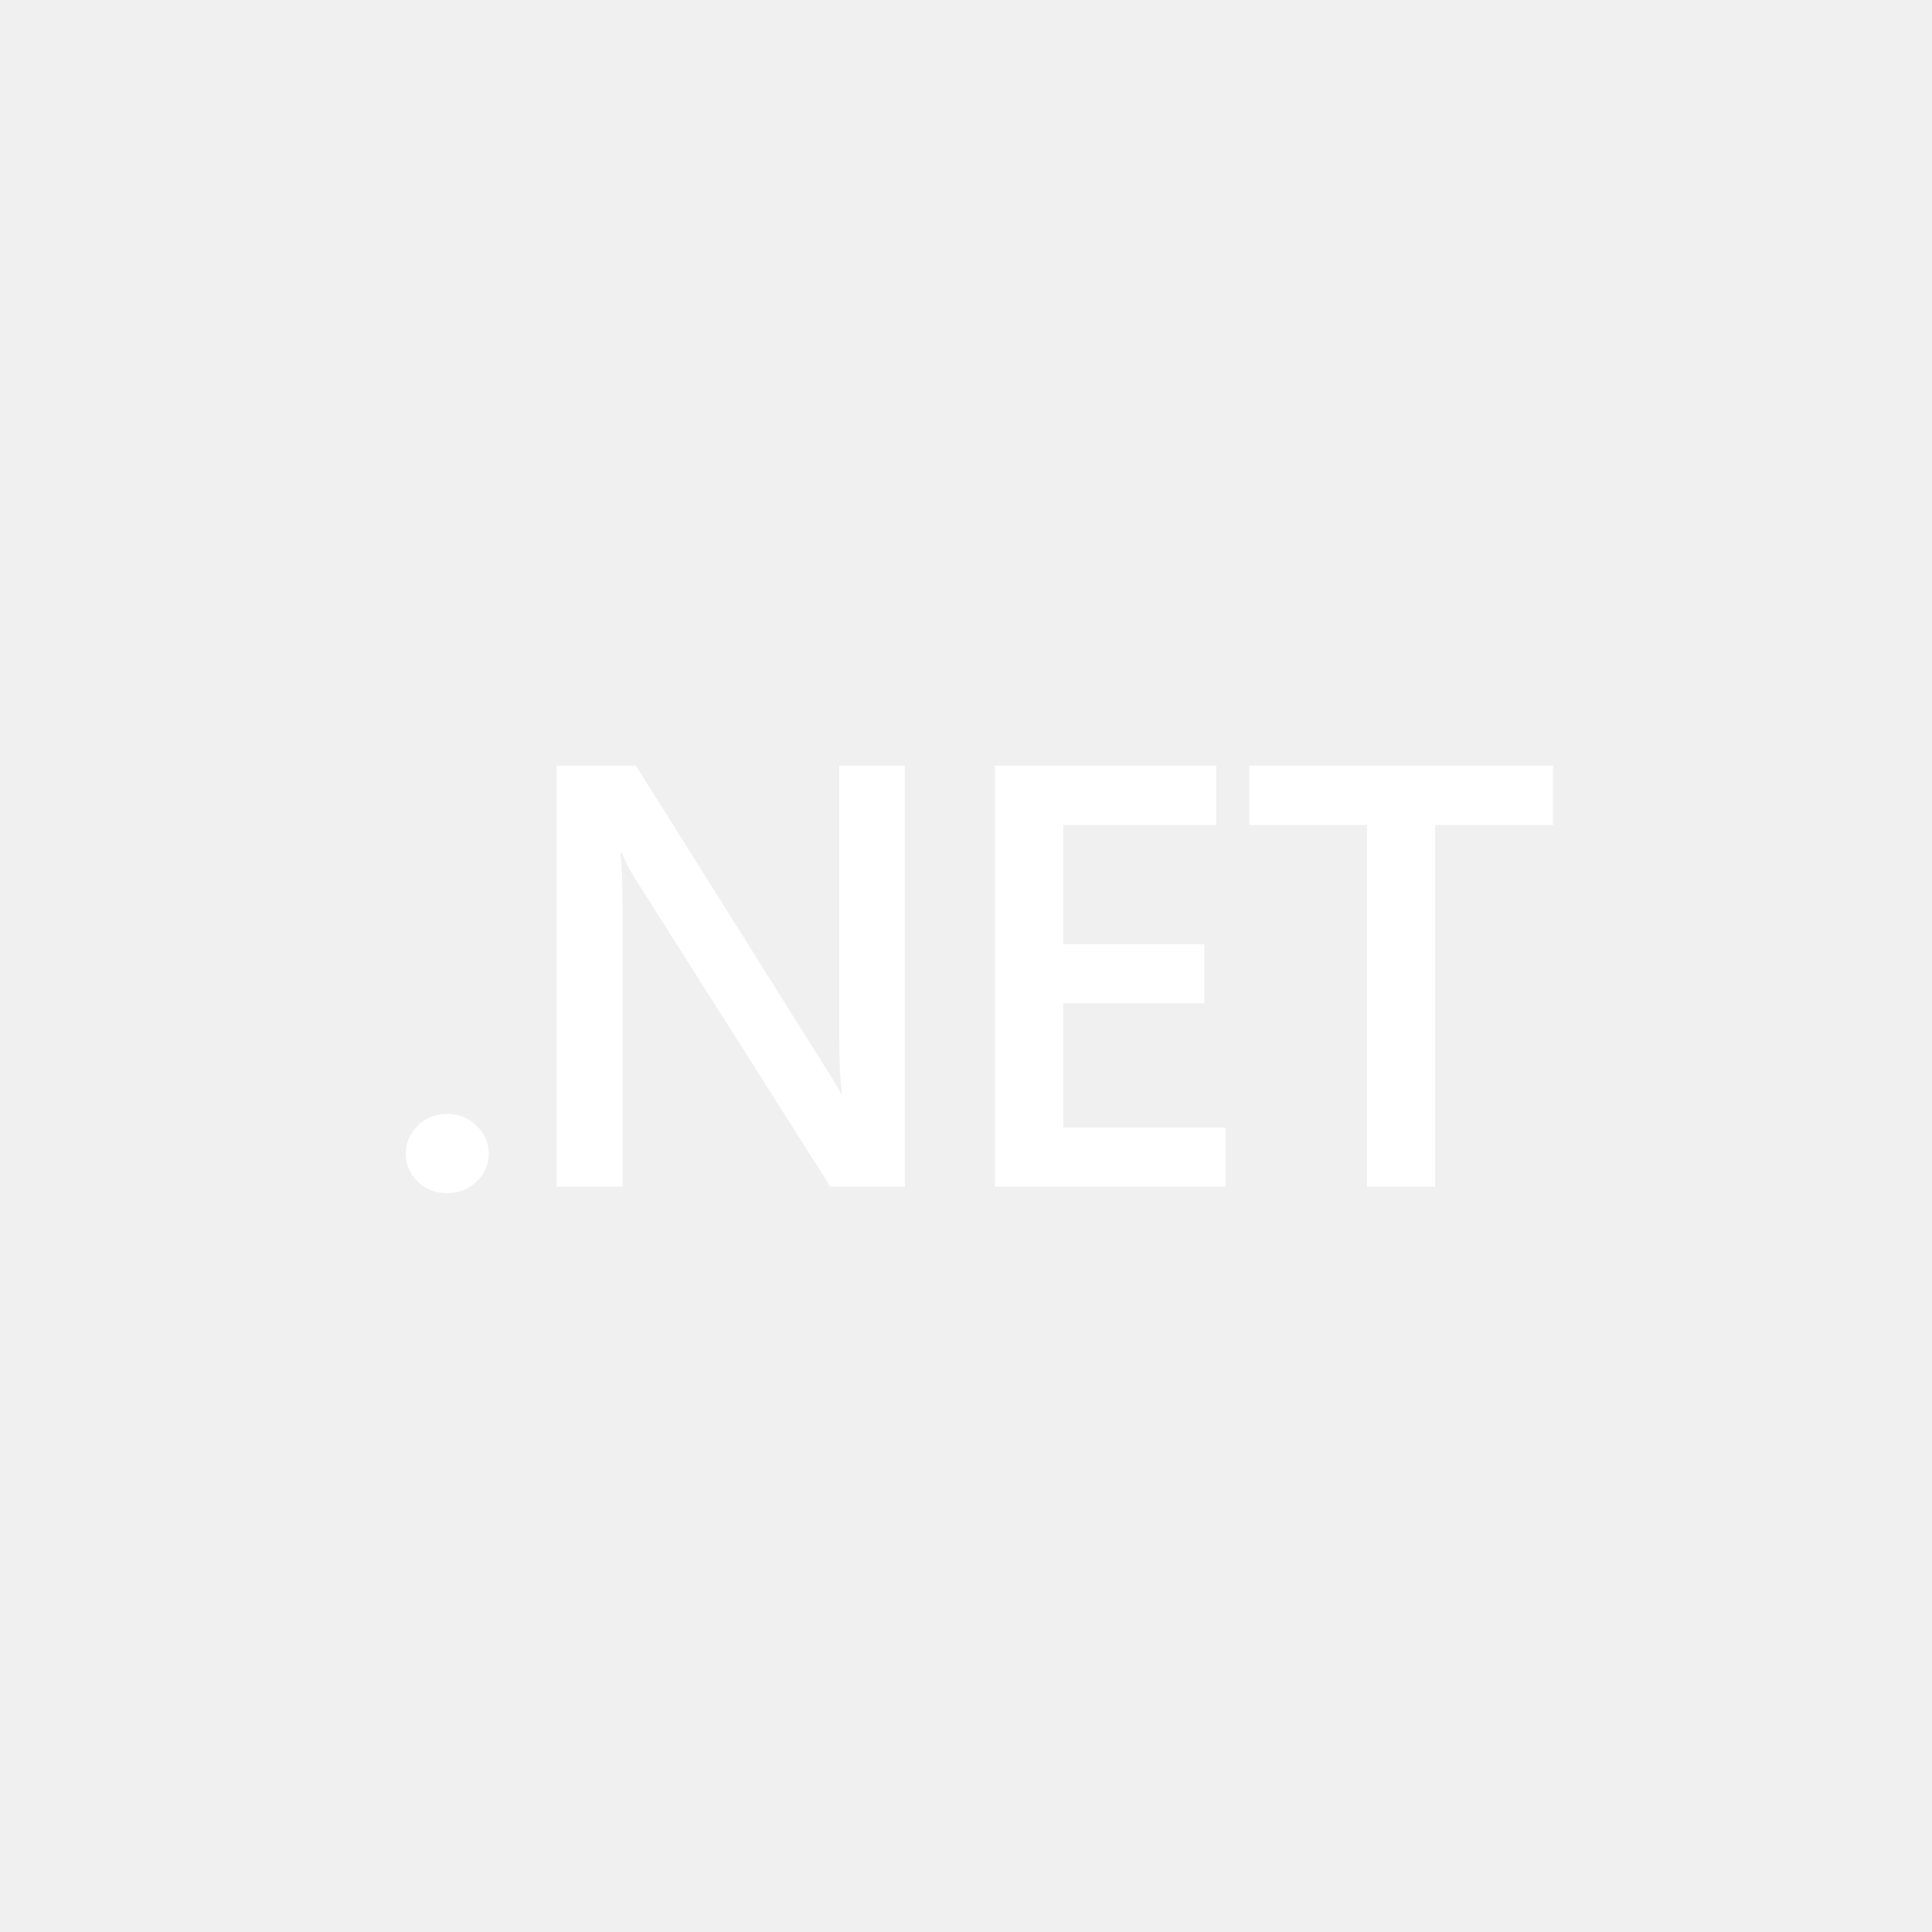
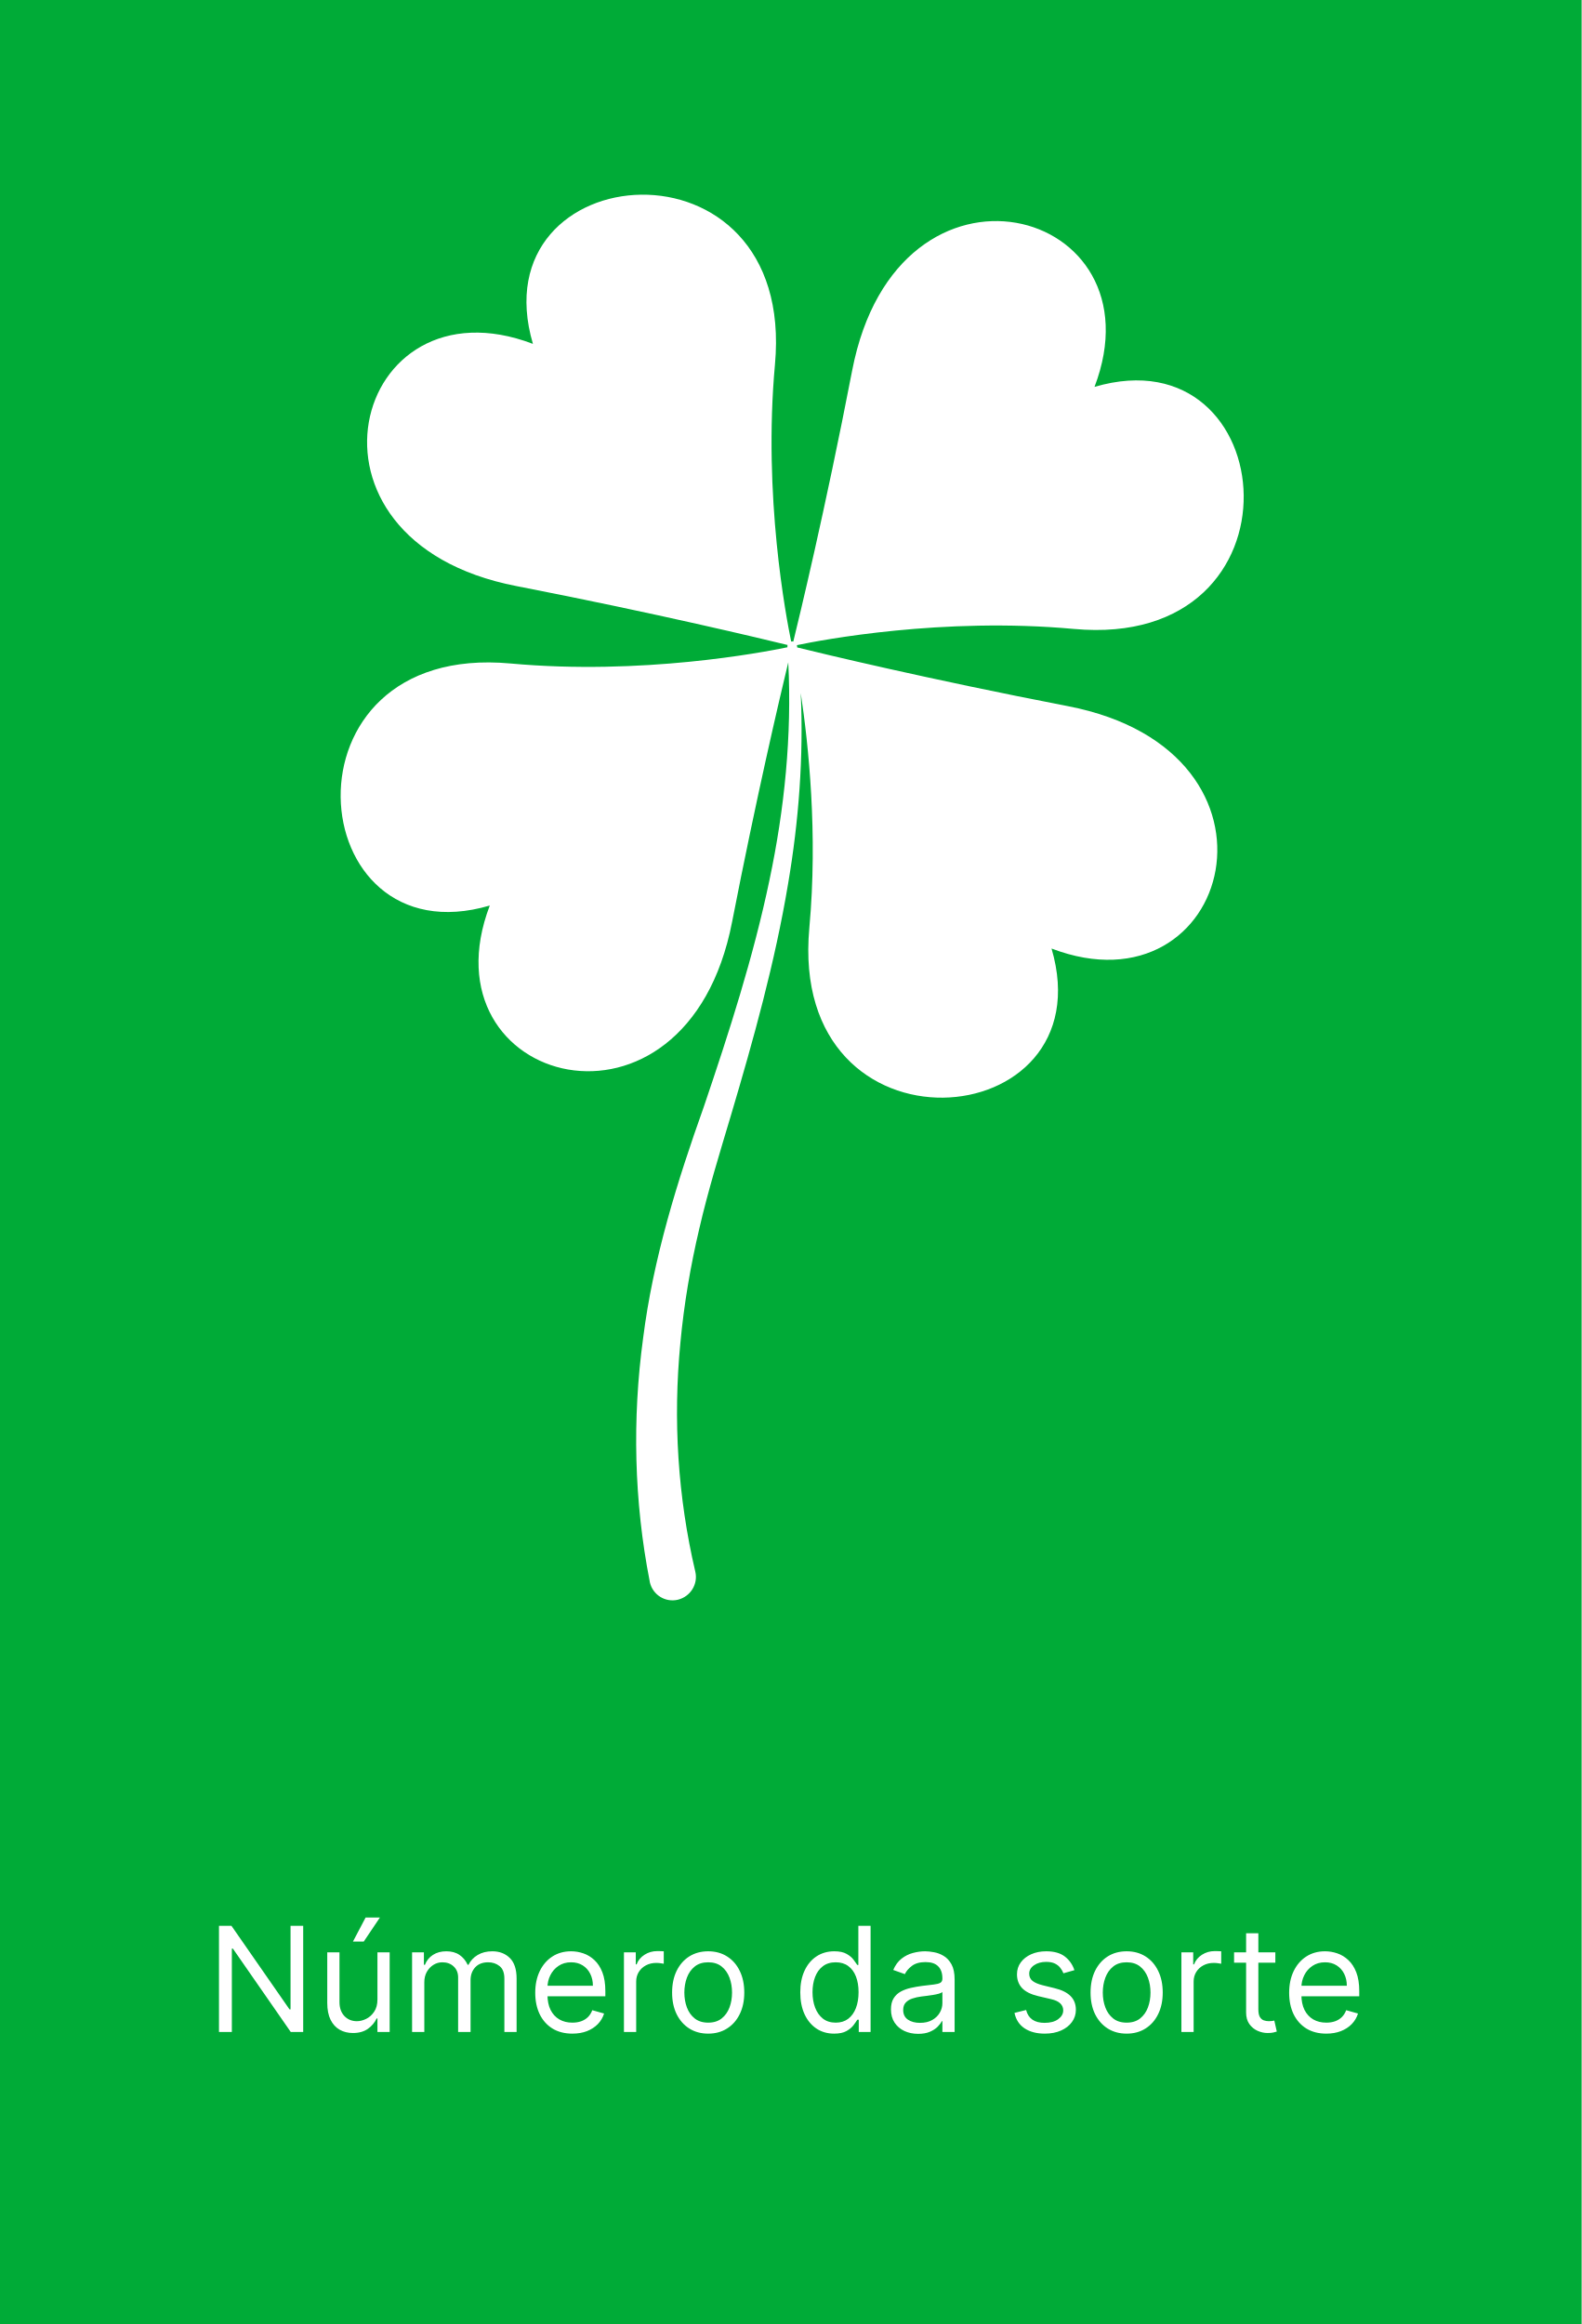
- <svg xmlns="http://www.w3.org/2000/svg" width="456" height="456" viewBox="0 0 456 456" version="1.1" xml:space="preserve" style="fill-rule:evenodd;clip-rule:evenodd;stroke-linejoin:round;stroke-miterlimit:2;">
-   <path d="m 105.5,281.609 c -2.703,0 -5.001,-0.9 -6.893,-2.702 -1.892,-1.848 -2.838,-4.042 -2.838,-6.582 0,-2.587 0.946,-4.804 2.838,-6.652 1.892,-1.848 4.19,-2.772 6.893,-2.772 2.748,0 5.068,0.924 6.96,2.772 1.937,1.848 2.906,4.064 2.906,6.652 0,2.54 -0.968,4.734 -2.906,6.582 -1.892,1.802 -4.212,2.702 -6.96,2.702 z" style="fill:#ffffff;fill-rule:nonzero;stroke-width:0.838" />
-   <path d="M 213.561,280.084 H 195.99 L 149.7,207.054 c -1.171,-1.848 -2.14,-3.765 -2.906,-5.751 h -0.406 c 0.361,2.125 0.541,6.675 0.541,13.65 v 65.132 h -15.543 v -99.36 h 18.719 l 44.737,71.298 c 1.892,2.957 3.109,4.989 3.649,6.098 h 0.27 c -0.45,-2.632 -0.676,-7.09 -0.676,-13.373 v -64.023 h 15.476 z" style="fill:#ffffff;fill-rule:nonzero;stroke-width:0.838" />
-   <path d="m 289.251,280.084 h -54.401 v -99.36 h 52.238 v 13.997 h -36.154 v 28.131 h 33.316 v 13.927 h -33.316 v 29.378 h 38.316 z" style="fill:#ffffff;fill-rule:nonzero;stroke-width:0.838" />
-   <path d="M 366.565,194.721 H 338.722 v 85.363 h -16.084 v -85.363 h -27.775 v -13.997 h 71.701 z" style="fill:#ffffff;fill-rule:nonzero;stroke-width:0.838" />
+ <svg xmlns="http://www.w3.org/2000/svg" width="130" height="191" viewBox="0 0 130 191" fill="none">
+   <rect width="130" height="191" fill="#00AB37" />
+   <path d="M24.921 158.273V167H23.898L19.142 160.148H19.057V167H18V158.273H19.023L23.796 165.142H23.881V158.273H24.921ZM31.024 164.324V160.455H32.029V167H31.024V165.892H30.956C30.802 166.224 30.564 166.507 30.24 166.74C29.916 166.97 29.507 167.085 29.012 167.085C28.603 167.085 28.24 166.996 27.922 166.817C27.603 166.635 27.353 166.362 27.172 165.999C26.99 165.632 26.899 165.17 26.899 164.614V160.455H27.904V164.545C27.904 165.023 28.038 165.403 28.305 165.688C28.575 165.972 28.919 166.114 29.336 166.114C29.586 166.114 29.841 166.05 30.099 165.922C30.36 165.794 30.579 165.598 30.755 165.334C30.934 165.07 31.024 164.733 31.024 164.324ZM29.012 159.568L30.052 157.591H31.228L29.899 159.568H29.012ZM33.871 167V160.455H34.843V161.477H34.928C35.065 161.128 35.285 160.857 35.589 160.663C35.893 160.467 36.258 160.369 36.684 160.369C37.116 160.369 37.475 160.467 37.762 160.663C38.052 160.857 38.278 161.128 38.44 161.477H38.508C38.675 161.139 38.927 160.871 39.262 160.672C39.597 160.47 39.999 160.369 40.468 160.369C41.053 160.369 41.532 160.553 41.904 160.919C42.276 161.283 42.462 161.849 42.462 162.619V167H41.457V162.619C41.457 162.136 41.325 161.791 41.06 161.584C40.796 161.376 40.485 161.273 40.127 161.273C39.667 161.273 39.31 161.412 39.057 161.69C38.805 161.966 38.678 162.315 38.678 162.739V167H37.656V162.517C37.656 162.145 37.535 161.845 37.293 161.618C37.052 161.388 36.741 161.273 36.36 161.273C36.099 161.273 35.854 161.342 35.627 161.482C35.403 161.621 35.221 161.814 35.082 162.061C34.945 162.305 34.877 162.588 34.877 162.909V167H33.871ZM47.045 167.136C46.415 167.136 45.871 166.997 45.413 166.719C44.959 166.438 44.608 166.045 44.361 165.543C44.117 165.037 43.994 164.449 43.994 163.778C43.994 163.108 44.117 162.517 44.361 162.006C44.608 161.491 44.952 161.091 45.392 160.804C45.835 160.514 46.352 160.369 46.943 160.369C47.284 160.369 47.621 160.426 47.953 160.54C48.285 160.653 48.588 160.838 48.861 161.094C49.133 161.347 49.351 161.682 49.513 162.099C49.675 162.517 49.756 163.031 49.756 163.642V164.068H44.71V163.199H48.733C48.733 162.83 48.659 162.5 48.511 162.21C48.367 161.92 48.159 161.692 47.889 161.524C47.622 161.357 47.307 161.273 46.943 161.273C46.543 161.273 46.196 161.372 45.903 161.571C45.614 161.767 45.391 162.023 45.234 162.338C45.078 162.653 45 162.991 45 163.352V163.932C45 164.426 45.085 164.845 45.256 165.189C45.429 165.53 45.669 165.79 45.976 165.969C46.283 166.145 46.639 166.233 47.045 166.233C47.31 166.233 47.548 166.196 47.761 166.122C47.977 166.045 48.163 165.932 48.32 165.781C48.476 165.628 48.597 165.437 48.682 165.21L49.653 165.483C49.551 165.812 49.379 166.102 49.138 166.352C48.896 166.599 48.598 166.793 48.243 166.932C47.888 167.068 47.489 167.136 47.045 167.136ZM51.285 167V160.455H52.257V161.443H52.325C52.445 161.119 52.66 160.857 52.973 160.655C53.285 160.453 53.638 160.352 54.03 160.352C54.104 160.352 54.196 160.354 54.307 160.357C54.418 160.359 54.501 160.364 54.558 160.369V161.392C54.524 161.384 54.446 161.371 54.324 161.354C54.205 161.334 54.078 161.324 53.945 161.324C53.626 161.324 53.342 161.391 53.092 161.524C52.845 161.655 52.649 161.837 52.504 162.07C52.362 162.3 52.291 162.562 52.291 162.858V167H51.285ZM58.21 167.136C57.619 167.136 57.101 166.996 56.655 166.714C56.212 166.433 55.865 166.04 55.615 165.534C55.368 165.028 55.244 164.437 55.244 163.761C55.244 163.08 55.368 162.484 55.615 161.976C55.865 161.467 56.212 161.072 56.655 160.791C57.101 160.51 57.619 160.369 58.21 160.369C58.801 160.369 59.318 160.51 59.761 160.791C60.207 161.072 60.554 161.467 60.801 161.976C61.051 162.484 61.176 163.08 61.176 163.761C61.176 164.437 61.051 165.028 60.801 165.534C60.554 166.04 60.207 166.433 59.761 166.714C59.318 166.996 58.801 167.136 58.21 167.136ZM58.21 166.233C58.659 166.233 59.028 166.118 59.318 165.888C59.608 165.658 59.822 165.355 59.962 164.98C60.101 164.605 60.17 164.199 60.17 163.761C60.17 163.324 60.101 162.916 59.962 162.538C59.822 162.161 59.608 161.855 59.318 161.622C59.028 161.389 58.659 161.273 58.21 161.273C57.761 161.273 57.392 161.389 57.102 161.622C56.812 161.855 56.598 162.161 56.459 162.538C56.32 162.916 56.25 163.324 56.25 163.761C56.25 164.199 56.32 164.605 56.459 164.98C56.598 165.355 56.812 165.658 57.102 165.888C57.392 166.118 57.761 166.233 58.21 166.233ZM68.558 167.136C68.012 167.136 67.531 166.999 67.113 166.723C66.696 166.445 66.369 166.053 66.133 165.547C65.897 165.038 65.779 164.438 65.779 163.744C65.779 163.057 65.897 162.46 66.133 161.955C66.369 161.449 66.697 161.058 67.118 160.783C67.538 160.507 68.024 160.369 68.575 160.369C69.001 160.369 69.338 160.44 69.585 160.582C69.835 160.722 70.025 160.881 70.156 161.06C70.289 161.236 70.393 161.381 70.467 161.494H70.552V158.273H71.558V167H70.586V165.994H70.467C70.393 166.114 70.288 166.264 70.152 166.446C70.015 166.625 69.821 166.786 69.568 166.928C69.315 167.067 68.978 167.136 68.558 167.136ZM68.694 166.233C69.098 166.233 69.439 166.128 69.717 165.918C69.995 165.705 70.207 165.411 70.352 165.036C70.497 164.658 70.569 164.222 70.569 163.727C70.569 163.239 70.498 162.811 70.356 162.445C70.214 162.075 70.004 161.788 69.725 161.584C69.447 161.376 69.103 161.273 68.694 161.273C68.268 161.273 67.913 161.382 67.629 161.601C67.348 161.817 67.136 162.111 66.994 162.483C66.855 162.852 66.785 163.267 66.785 163.727C66.785 164.193 66.856 164.616 66.998 164.997C67.143 165.375 67.356 165.676 67.637 165.901C67.921 166.122 68.274 166.233 68.694 166.233ZM75.466 167.153C75.051 167.153 74.674 167.075 74.336 166.919C73.998 166.76 73.73 166.531 73.531 166.233C73.332 165.932 73.233 165.568 73.233 165.142C73.233 164.767 73.306 164.463 73.454 164.23C73.602 163.994 73.799 163.81 74.046 163.676C74.294 163.543 74.566 163.443 74.865 163.378C75.166 163.31 75.468 163.256 75.772 163.216C76.17 163.165 76.492 163.126 76.74 163.101C76.99 163.072 77.171 163.026 77.285 162.96C77.401 162.895 77.46 162.781 77.46 162.619V162.585C77.46 162.165 77.345 161.838 77.115 161.605C76.887 161.372 76.542 161.256 76.079 161.256C75.599 161.256 75.223 161.361 74.95 161.571C74.677 161.781 74.486 162.006 74.375 162.244L73.42 161.903C73.591 161.506 73.818 161.196 74.102 160.974C74.389 160.75 74.701 160.594 75.039 160.506C75.38 160.415 75.716 160.369 76.045 160.369C76.255 160.369 76.497 160.395 76.769 160.446C77.045 160.494 77.311 160.595 77.566 160.749C77.825 160.902 78.039 161.134 78.21 161.443C78.38 161.753 78.465 162.168 78.465 162.688V167H77.46V166.114H77.409C77.34 166.256 77.227 166.408 77.068 166.57C76.909 166.732 76.697 166.869 76.433 166.983C76.168 167.097 75.846 167.153 75.466 167.153ZM75.619 166.25C76.017 166.25 76.352 166.172 76.624 166.016C76.9 165.859 77.107 165.658 77.247 165.411C77.389 165.163 77.46 164.903 77.46 164.631V163.71C77.417 163.761 77.323 163.808 77.178 163.851C77.036 163.891 76.872 163.926 76.684 163.957C76.499 163.986 76.319 164.011 76.143 164.034C75.97 164.054 75.829 164.071 75.721 164.085C75.46 164.119 75.216 164.175 74.988 164.251C74.764 164.325 74.582 164.437 74.443 164.588C74.306 164.736 74.238 164.937 74.238 165.193C74.238 165.543 74.368 165.807 74.626 165.986C74.887 166.162 75.218 166.25 75.619 166.25ZM88.312 161.92L87.409 162.176C87.352 162.026 87.268 161.879 87.157 161.737C87.05 161.592 86.902 161.473 86.714 161.379C86.527 161.286 86.287 161.239 85.994 161.239C85.594 161.239 85.26 161.331 84.993 161.516C84.729 161.697 84.596 161.929 84.596 162.21C84.596 162.46 84.687 162.658 84.869 162.803C85.051 162.947 85.335 163.068 85.721 163.165L86.693 163.403C87.278 163.545 87.714 163.763 88.001 164.055C88.288 164.345 88.432 164.719 88.432 165.176C88.432 165.551 88.324 165.886 88.108 166.182C87.895 166.477 87.596 166.71 87.213 166.881C86.829 167.051 86.383 167.136 85.875 167.136C85.207 167.136 84.655 166.991 84.217 166.702C83.78 166.412 83.503 165.989 83.386 165.432L84.341 165.193C84.432 165.545 84.604 165.81 84.856 165.986C85.112 166.162 85.446 166.25 85.858 166.25C86.327 166.25 86.699 166.151 86.974 165.952C87.253 165.75 87.392 165.509 87.392 165.227C87.392 165 87.312 164.81 87.153 164.656C86.994 164.5 86.75 164.384 86.42 164.307L85.329 164.051C84.73 163.909 84.29 163.689 84.008 163.391C83.73 163.089 83.591 162.713 83.591 162.261C83.591 161.892 83.694 161.565 83.902 161.281C84.112 160.997 84.398 160.774 84.758 160.612C85.122 160.45 85.534 160.369 85.994 160.369C86.642 160.369 87.15 160.511 87.52 160.795C87.892 161.08 88.156 161.455 88.312 161.92ZM92.605 167.136C92.014 167.136 91.495 166.996 91.049 166.714C90.606 166.433 90.259 166.04 90.009 165.534C89.762 165.028 89.639 164.437 89.639 163.761C89.639 163.08 89.762 162.484 90.009 161.976C90.259 161.467 90.606 161.072 91.049 160.791C91.495 160.51 92.014 160.369 92.605 160.369C93.195 160.369 93.713 160.51 94.156 160.791C94.602 161.072 94.948 161.467 95.195 161.976C95.445 162.484 95.57 163.08 95.57 163.761C95.57 164.437 95.445 165.028 95.195 165.534C94.948 166.04 94.602 166.433 94.156 166.714C93.713 166.996 93.195 167.136 92.605 167.136ZM92.605 166.233C93.053 166.233 93.423 166.118 93.713 165.888C94.002 165.658 94.217 165.355 94.356 164.98C94.495 164.605 94.565 164.199 94.565 163.761C94.565 163.324 94.495 162.916 94.356 162.538C94.217 162.161 94.002 161.855 93.713 161.622C93.423 161.389 93.053 161.273 92.605 161.273C92.156 161.273 91.786 161.389 91.497 161.622C91.207 161.855 90.992 162.161 90.853 162.538C90.714 162.916 90.644 163.324 90.644 163.761C90.644 164.199 90.714 164.605 90.853 164.98C90.992 165.355 91.207 165.658 91.497 165.888C91.786 166.118 92.156 166.233 92.605 166.233ZM97.106 167V160.455H98.077V161.443H98.145C98.265 161.119 98.481 160.857 98.793 160.655C99.106 160.453 99.458 160.352 99.85 160.352C99.924 160.352 100.016 160.354 100.127 160.357C100.238 160.359 100.322 160.364 100.378 160.369V161.392C100.344 161.384 100.266 161.371 100.144 161.354C100.025 161.334 99.898 161.324 99.765 161.324C99.447 161.324 99.162 161.391 98.912 161.524C98.665 161.655 98.469 161.837 98.324 162.07C98.182 162.3 98.111 162.562 98.111 162.858V167H97.106ZM104.827 160.455V161.307H101.435V160.455H104.827ZM102.424 158.886H103.43V165.125C103.43 165.409 103.471 165.622 103.553 165.764C103.638 165.903 103.746 165.997 103.877 166.045C104.01 166.091 104.151 166.114 104.299 166.114C104.41 166.114 104.501 166.108 104.572 166.097C104.643 166.082 104.699 166.071 104.742 166.062L104.947 166.966C104.878 166.991 104.783 167.017 104.661 167.043C104.539 167.071 104.384 167.085 104.197 167.085C103.912 167.085 103.634 167.024 103.361 166.902C103.091 166.78 102.867 166.594 102.688 166.344C102.512 166.094 102.424 165.778 102.424 165.398V158.886ZM109.014 167.136C108.383 167.136 107.839 166.997 107.382 166.719C106.927 166.438 106.577 166.045 106.329 165.543C106.085 165.037 105.963 164.449 105.963 163.778C105.963 163.108 106.085 162.517 106.329 162.006C106.577 161.491 106.92 161.091 107.361 160.804C107.804 160.514 108.321 160.369 108.912 160.369C109.253 160.369 109.589 160.426 109.922 160.54C110.254 160.653 110.557 160.838 110.829 161.094C111.102 161.347 111.319 161.682 111.481 162.099C111.643 162.517 111.724 163.031 111.724 163.642V164.068H106.679V163.199H110.702C110.702 162.83 110.628 162.5 110.48 162.21C110.335 161.92 110.128 161.692 109.858 161.524C109.591 161.357 109.275 161.273 108.912 161.273C108.511 161.273 108.165 161.372 107.872 161.571C107.582 161.767 107.359 162.023 107.203 162.338C107.047 162.653 106.969 162.991 106.969 163.352V163.932C106.969 164.426 107.054 164.845 107.224 165.189C107.398 165.53 107.638 165.79 107.944 165.969C108.251 166.145 108.608 166.233 109.014 166.233C109.278 166.233 109.517 166.196 109.73 166.122C109.946 166.045 110.132 165.932 110.288 165.781C110.444 165.628 110.565 165.437 110.65 165.21L111.622 165.483C111.52 165.812 111.348 166.102 111.106 166.352C110.865 166.599 110.567 166.793 110.211 166.932C109.856 167.068 109.457 167.136 109.014 167.136Z" fill="white" />
+   <path fill-rule="evenodd" clip-rule="evenodd" d="M87.777 58.036C76.257 55.809 67.457 53.689 65.524 53.209L65.511 53.062L65.497 53.023C67.524 52.596 77.471 50.703 88.257 51.689C107.724 53.476 105.471 27.236 89.964 31.796C95.604 17.009 73.791 11.076 70.044 30.449C67.804 42.049 65.657 50.876 65.204 52.729C65.164 52.716 65.124 52.716 65.084 52.716L65.031 52.729C64.617 50.716 62.711 40.769 63.697 29.969C65.484 10.502 39.244 12.756 43.804 28.262C29.004 22.622 23.084 44.422 42.457 48.169C54.044 50.422 62.871 52.556 64.737 53.009C64.724 53.049 64.711 53.102 64.724 53.142V53.196C62.671 53.623 52.737 55.516 41.964 54.529C22.511 52.742 24.751 78.982 40.257 74.422C34.617 89.209 56.431 95.129 60.177 75.756C62.164 65.556 64.057 57.489 64.791 54.436C65.097 60.449 64.484 66.476 63.244 72.342C61.924 78.649 59.937 84.809 57.857 90.942C55.684 97.036 53.684 103.423 52.857 110.009C51.964 116.596 52.111 123.382 53.404 129.969V129.982L53.417 130.049C53.657 131.076 54.684 131.716 55.711 131.476C56.751 131.223 57.391 130.196 57.151 129.169C55.711 123.036 55.311 116.676 55.924 110.369C56.217 107.209 56.751 104.062 57.484 100.956C58.204 97.836 59.151 94.782 60.084 91.649C61.937 85.409 63.697 79.103 64.777 72.636C65.657 67.463 66.057 62.196 65.817 56.956C66.457 61.222 67.231 68.516 66.524 76.249C64.737 95.702 90.991 93.463 86.431 77.956C101.217 83.596 107.151 61.782 87.777 58.036Z" fill="white" />
</svg>
